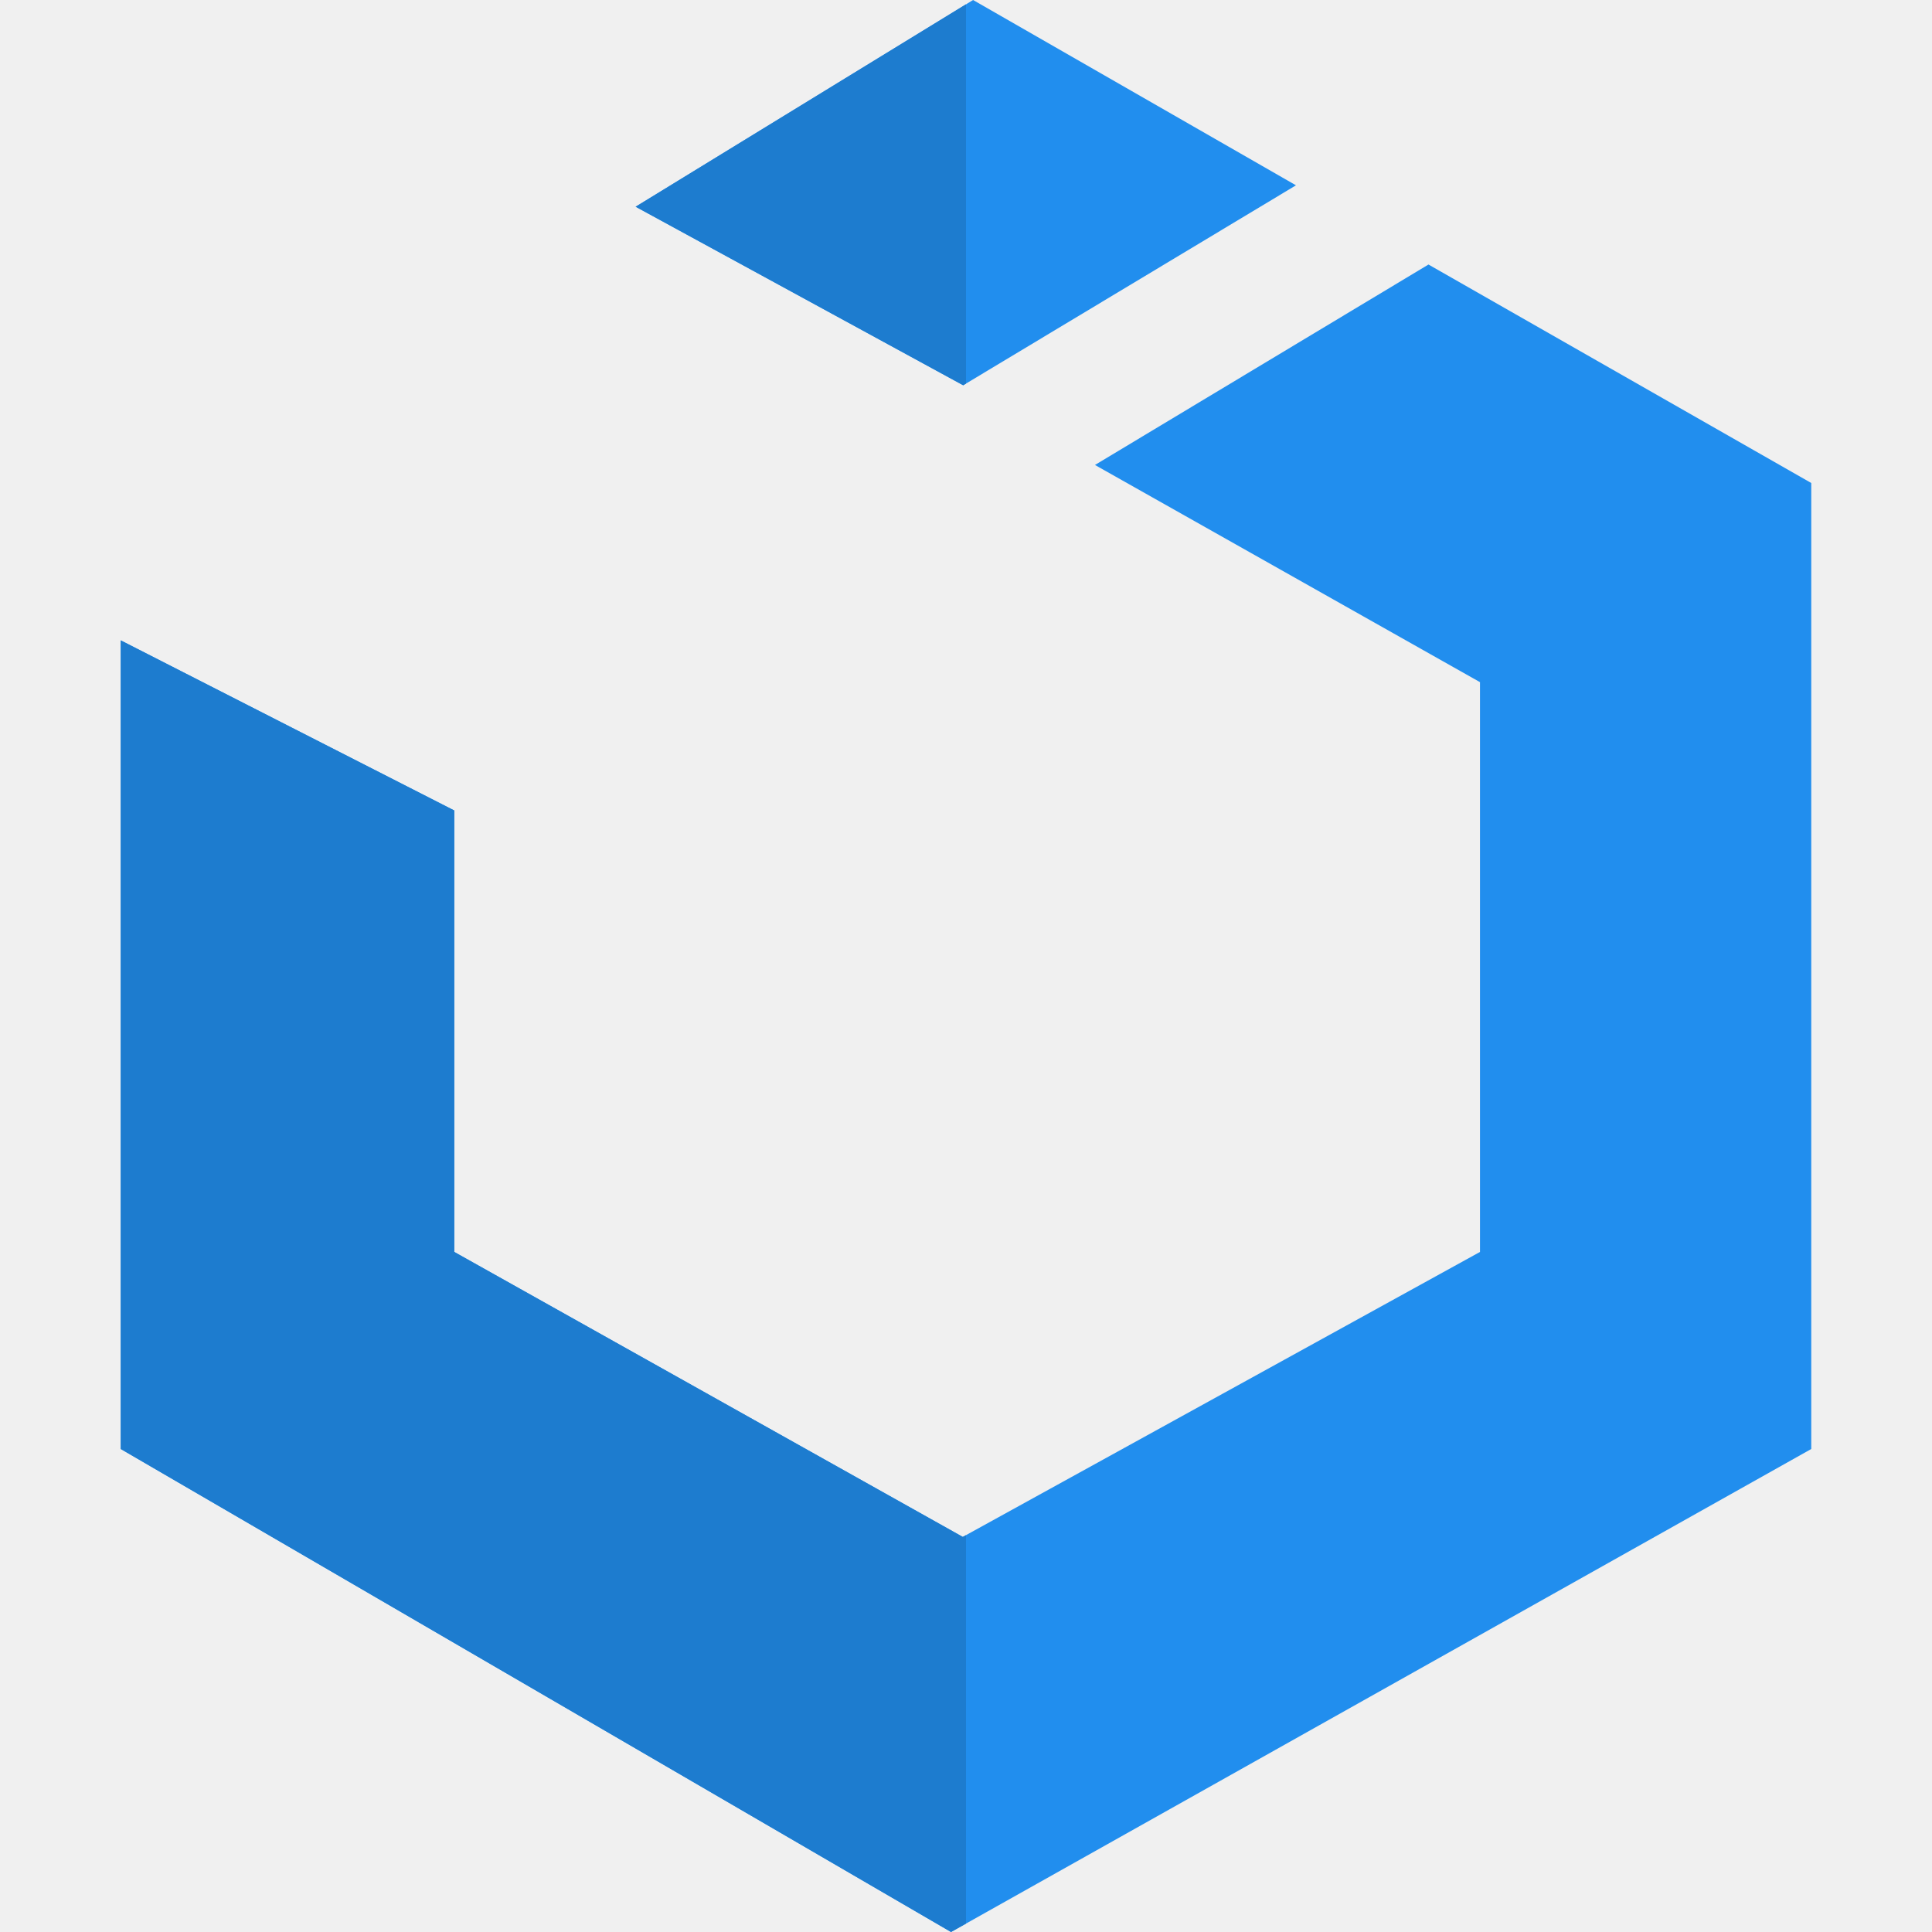
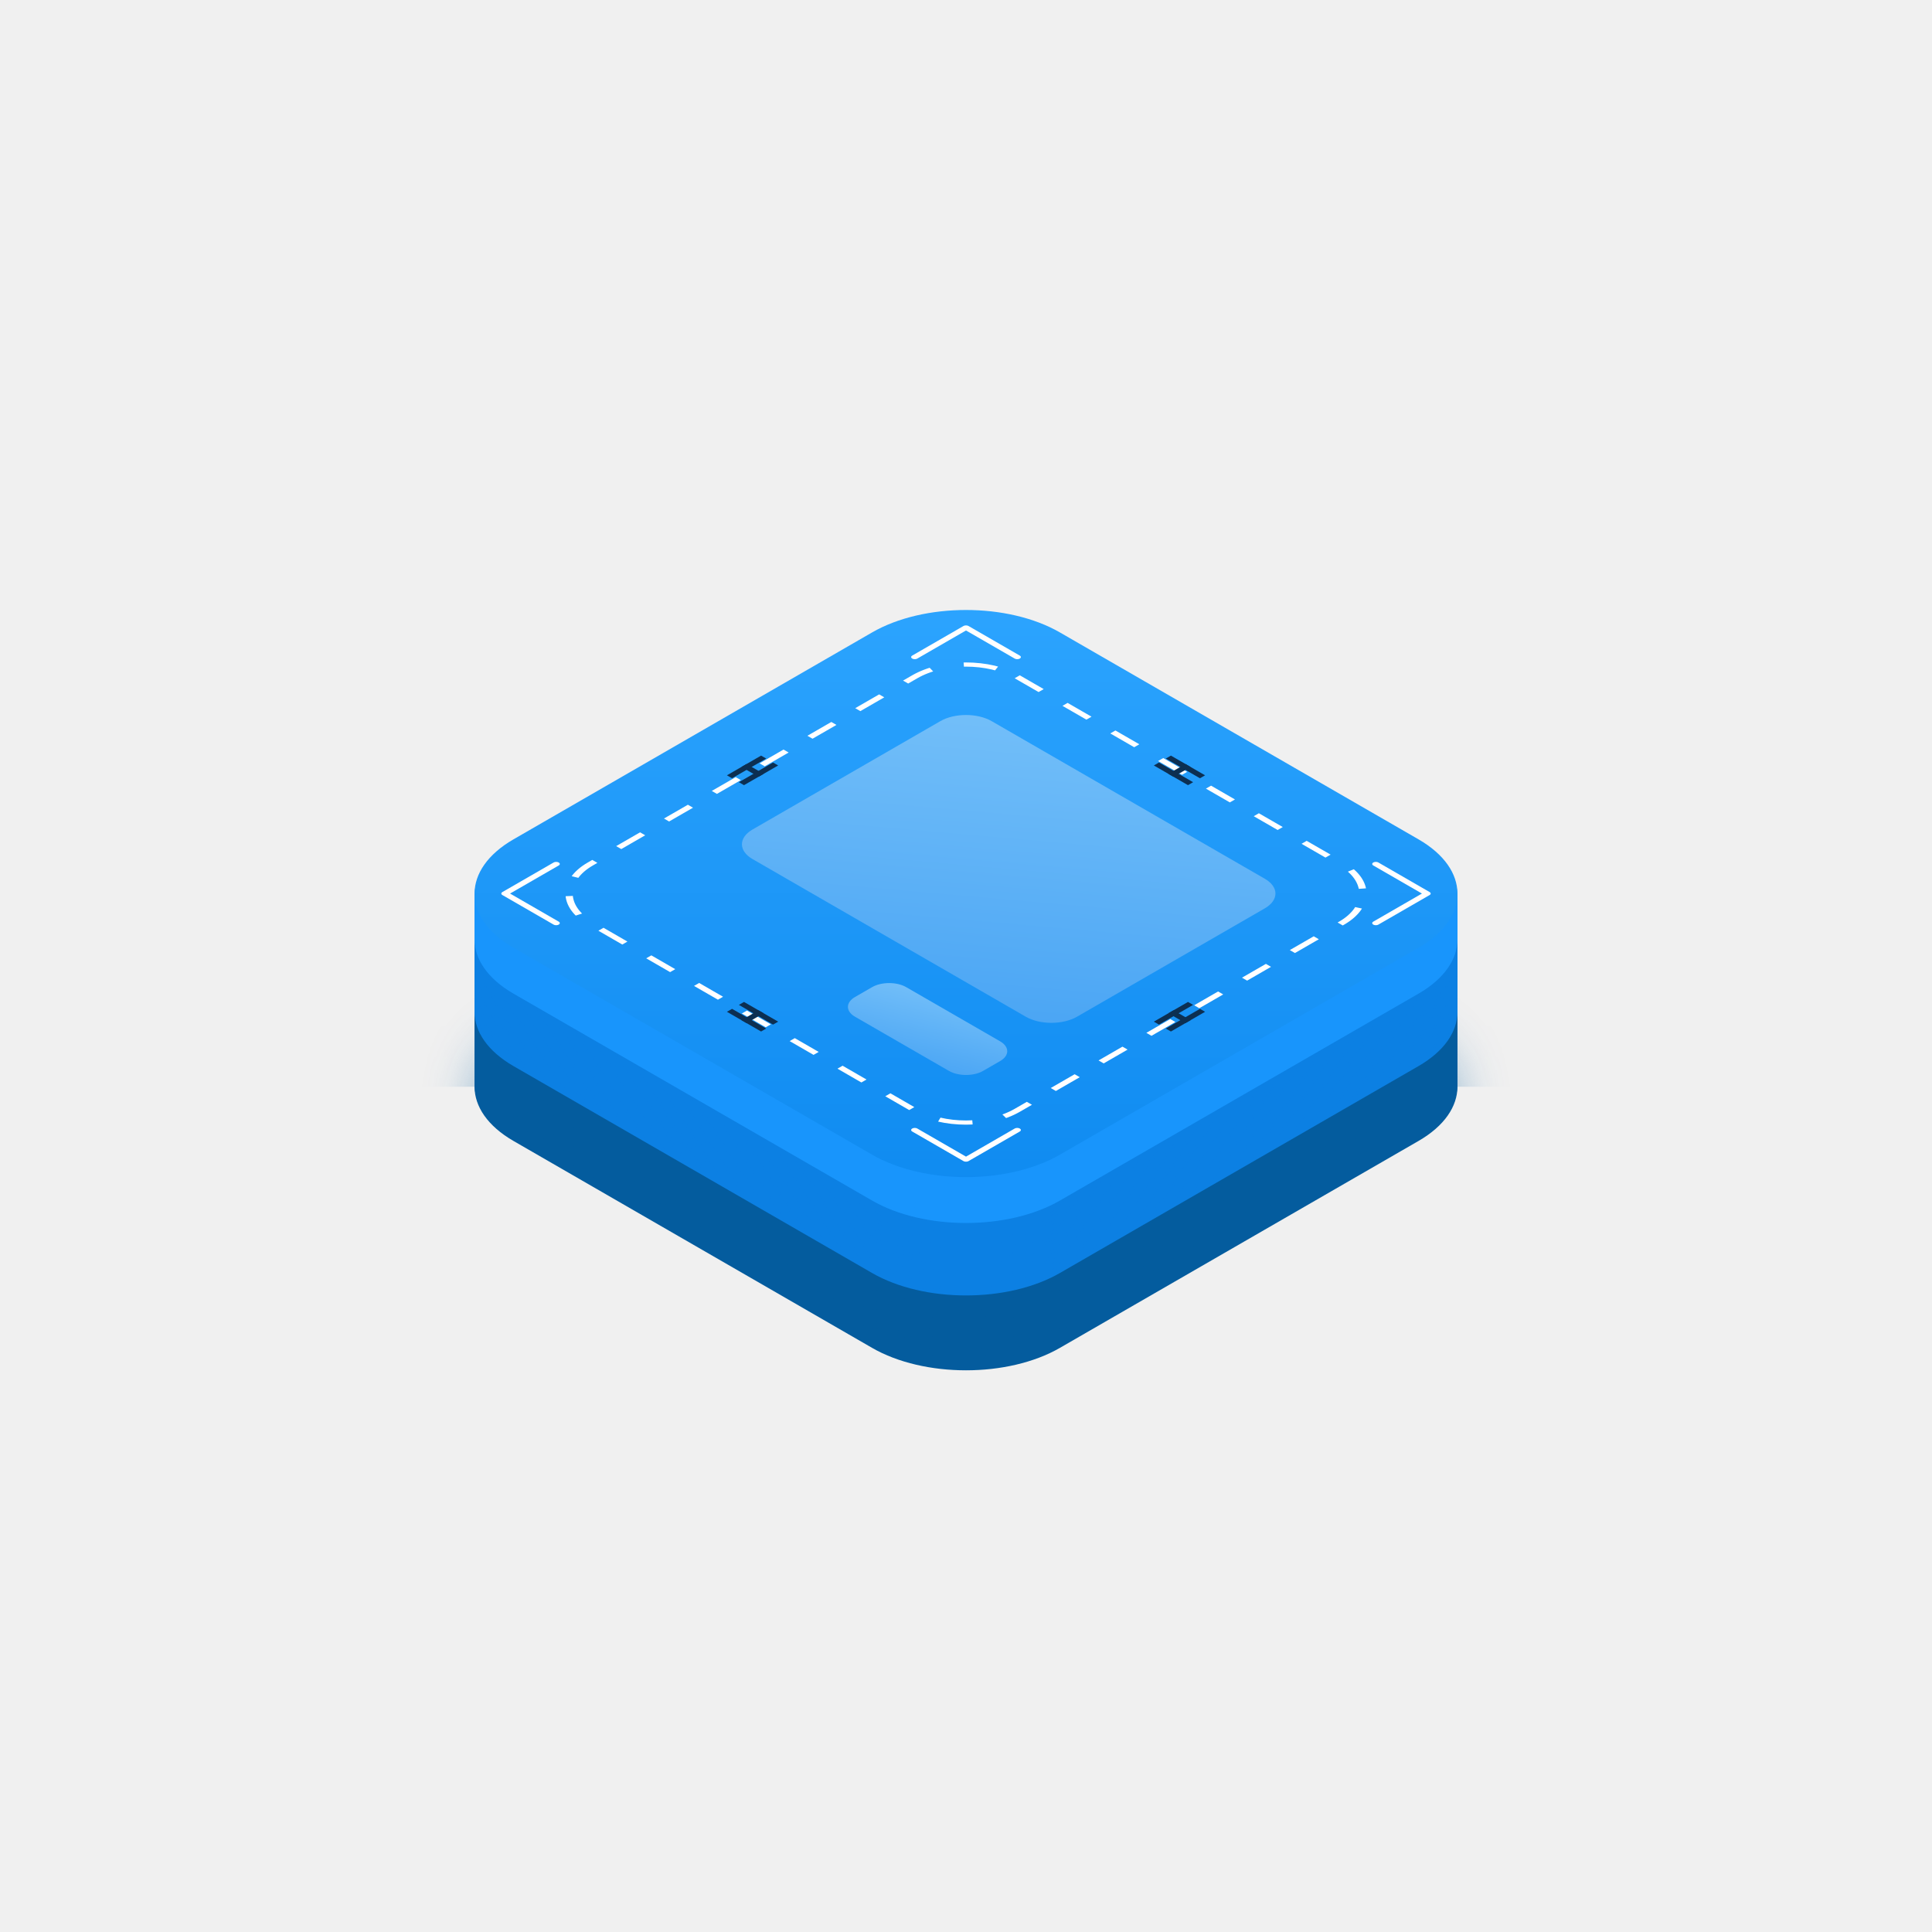
- <svg xmlns="http://www.w3.org/2000/svg" enable-background="new 0 0 24 24" viewBox="0 0 24 24" id="uikit">
-   <polygon fill="#218EEE" points="16.099 2.302 12.088 0 7.896 2.568 11.965 4.786 16.099 2.302" />
-   <polygon fill="#218EEE" points="1.5 7.955 1.5 18 11.814 24 22.5 18 22.5 6 17.745 3.286 13.602 5.776 18.385 8.474 18.385 15.552 11.96 19.092 5.643 15.552 5.643 10.068 1.5 7.955" />
-   <polygon fill="#1D7CCF" points="12 .053 7.896 2.568 11.965 4.786 12 4.765 12 .053" />
-   <polygon fill="#1D7CCF" points="1.5 7.955 1.5 18 11.814 24 12 23.896 12 19.07 11.96 19.092 5.643 15.552 5.643 10.068 1.5 7.955" />
+ <svg xmlns="http://www.w3.org/2000/svg" viewBox="0 0 800 800" width="100%" height="100%">
+   <defs>
+     <linearGradient id="top-grad" x1="0" y1="0" x2="1" y2="1">
+       <stop offset="0%" stop-color="#2DA5FF" />
+       <stop offset="100%" stop-color="#0E8AF0" />
+     </linearGradient>
+     <linearGradient id="inner-grad" x1="0" y1="0" x2="1" y2="1">
+       <stop offset="0%" stop-color="#73BFF9" />
+       <stop offset="100%" stop-color="#4AA5F4" />
+     </linearGradient>
+     <linearGradient id="fade-grad" gradientUnits="userSpaceOnUse" x1="0" y1="80" x2="0" y2="180">
+       <stop offset="0%" stop-color="white" stop-opacity="1" />
+       <stop offset="100%" stop-color="white" stop-opacity="0" />
+     </linearGradient>
+     <mask id="fade">
+       <rect x="-400" y="80" width="800" height="200" fill="url(#fade-grad)" />
+     </mask>
+     <filter id="blur" x="-50%" y="-50%" width="200%" height="200%">
+       <feGaussianBlur stdDeviation="10" />
+     </filter>
+     <g id="iso-plane">
+       <g transform="scale(1, 0.577) rotate(45)">
+         <rect x="-160" y="-160" width="320" height="320" rx="55" />
+       </g>
+     </g>
+     <g id="h-mark">
+       <rect x="-10" y="-5" width="20" height="3" fill="#0C2F52" />
+       <rect x="-10" y="2" width="20" height="3" fill="#0C2F52" />
+       <rect x="-1.5" y="-5" width="3" height="10" fill="#0C2F52" />
+     </g>
+   </defs>
+   <g transform="translate(400, 370)">
+     <g transform="translate(0, 160) scale(1, -1)" opacity="0.4" filter="url(#blur)" mask="url(#fade)">
+       <use href="#iso-plane" y="40" fill="#045C9E" />
+       <use href="#iso-plane" y="50" fill="#045C9E" />
+       <use href="#iso-plane" y="60" fill="#045C9E" />
+       <use href="#iso-plane" y="70" fill="#045C9E" />
+       <use href="#iso-plane" y="80" fill="#045C9E" />
+     </g>
+     <g fill="#045C9E">
+       <use href="#iso-plane" y="80" />
+       <use href="#iso-plane" y="79" />
+       <use href="#iso-plane" y="78" />
+       <use href="#iso-plane" y="77" />
+       <use href="#iso-plane" y="76" />
+       <use href="#iso-plane" y="75" />
+       <use href="#iso-plane" y="74" />
+       <use href="#iso-plane" y="73" />
+       <use href="#iso-plane" y="72" />
+       <use href="#iso-plane" y="71" />
+       <use href="#iso-plane" y="70" />
+       <use href="#iso-plane" y="69" />
+       <use href="#iso-plane" y="68" />
+       <use href="#iso-plane" y="67" />
+       <use href="#iso-plane" y="66" />
+       <use href="#iso-plane" y="65" />
+       <use href="#iso-plane" y="64" />
+       <use href="#iso-plane" y="63" />
+       <use href="#iso-plane" y="62" />
+       <use href="#iso-plane" y="61" />
+       <use href="#iso-plane" y="60" />
+       <use href="#iso-plane" y="59" />
+       <use href="#iso-plane" y="58" />
+       <use href="#iso-plane" y="57" />
+       <use href="#iso-plane" y="56" />
+       <use href="#iso-plane" y="55" />
+       <use href="#iso-plane" y="54" />
+       <use href="#iso-plane" y="53" />
+       <use href="#iso-plane" y="52" />
+       <use href="#iso-plane" y="51" />
+       <use href="#iso-plane" y="50" />
+     </g>
+     <g fill="#0C80E3">
+       <use href="#iso-plane" y="49" />
+       <use href="#iso-plane" y="48" />
+       <use href="#iso-plane" y="47" />
+       <use href="#iso-plane" y="46" />
+       <use href="#iso-plane" y="45" />
+       <use href="#iso-plane" y="44" />
+       <use href="#iso-plane" y="43" />
+       <use href="#iso-plane" y="42" />
+       <use href="#iso-plane" y="41" />
+       <use href="#iso-plane" y="40" />
+       <use href="#iso-plane" y="39" />
+       <use href="#iso-plane" y="38" />
+       <use href="#iso-plane" y="37" />
+       <use href="#iso-plane" y="36" />
+       <use href="#iso-plane" y="35" />
+       <use href="#iso-plane" y="34" />
+       <use href="#iso-plane" y="33" />
+       <use href="#iso-plane" y="32" />
+       <use href="#iso-plane" y="31" />
+       <use href="#iso-plane" y="30" />
+       <use href="#iso-plane" y="29" />
+       <use href="#iso-plane" y="28" />
+       <use href="#iso-plane" y="27" />
+       <use href="#iso-plane" y="26" />
+       <use href="#iso-plane" y="25" />
+       <use href="#iso-plane" y="24" />
+       <use href="#iso-plane" y="23" />
+       <use href="#iso-plane" y="22" />
+       <use href="#iso-plane" y="21" />
+       <use href="#iso-plane" y="20" />
+     </g>
+     <g fill="#1895FC">
+       <use href="#iso-plane" y="19" />
+       <use href="#iso-plane" y="18" />
+       <use href="#iso-plane" y="17" />
+       <use href="#iso-plane" y="16" />
+       <use href="#iso-plane" y="15" />
+       <use href="#iso-plane" y="14" />
+       <use href="#iso-plane" y="13" />
+       <use href="#iso-plane" y="12" />
+       <use href="#iso-plane" y="11" />
+       <use href="#iso-plane" y="10" />
+       <use href="#iso-plane" y="9" />
+       <use href="#iso-plane" y="8" />
+       <use href="#iso-plane" y="7" />
+       <use href="#iso-plane" y="6" />
+       <use href="#iso-plane" y="5" />
+       <use href="#iso-plane" y="4" />
+       <use href="#iso-plane" y="3" />
+       <use href="#iso-plane" y="2" />
+       <use href="#iso-plane" y="1" />
+     </g>
+     <g transform="scale(1, 0.577) rotate(45)">
+       <rect x="-160" y="-160" width="320" height="320" rx="55" fill="url(#top-grad)" />
+       <rect x="-125" y="-125" width="250" height="250" rx="30" fill="none" stroke="white" stroke-width="3" stroke-dasharray="14 14" />
+       <rect x="-95" y="-95" width="190" height="140" rx="15" fill="url(#inner-grad)" />
+       <rect x="20" y="65" width="75" height="30" rx="10" fill="url(#inner-grad)" />
+       <path d="M -135 -105 L -135 -135 L -105 -135" fill="none" stroke="white" stroke-width="3" stroke-linecap="round" stroke-linejoin="round" />
+       <path d="M 135 -105 L 135 -135 L 105 -135" fill="none" stroke="white" stroke-width="3" stroke-linecap="round" stroke-linejoin="round" />
+       <path d="M -135 105 L -135 135 L -105 135" fill="none" stroke="white" stroke-width="3" stroke-linecap="round" stroke-linejoin="round" />
+       <path d="M 135 105 L 135 135 L 105 135" fill="none" stroke="white" stroke-width="3" stroke-linecap="round" stroke-linejoin="round" />
+       <use href="#h-mark" x="0" y="-125" />
+       <use href="#h-mark" x="0" y="125" />
+       <use href="#h-mark" x="-125" y="0" transform="rotate(90, -125, 0)" />
+       <use href="#h-mark" x="125" y="0" transform="rotate(90, 125, 0)" />
+     </g>
+   </g>
</svg>
